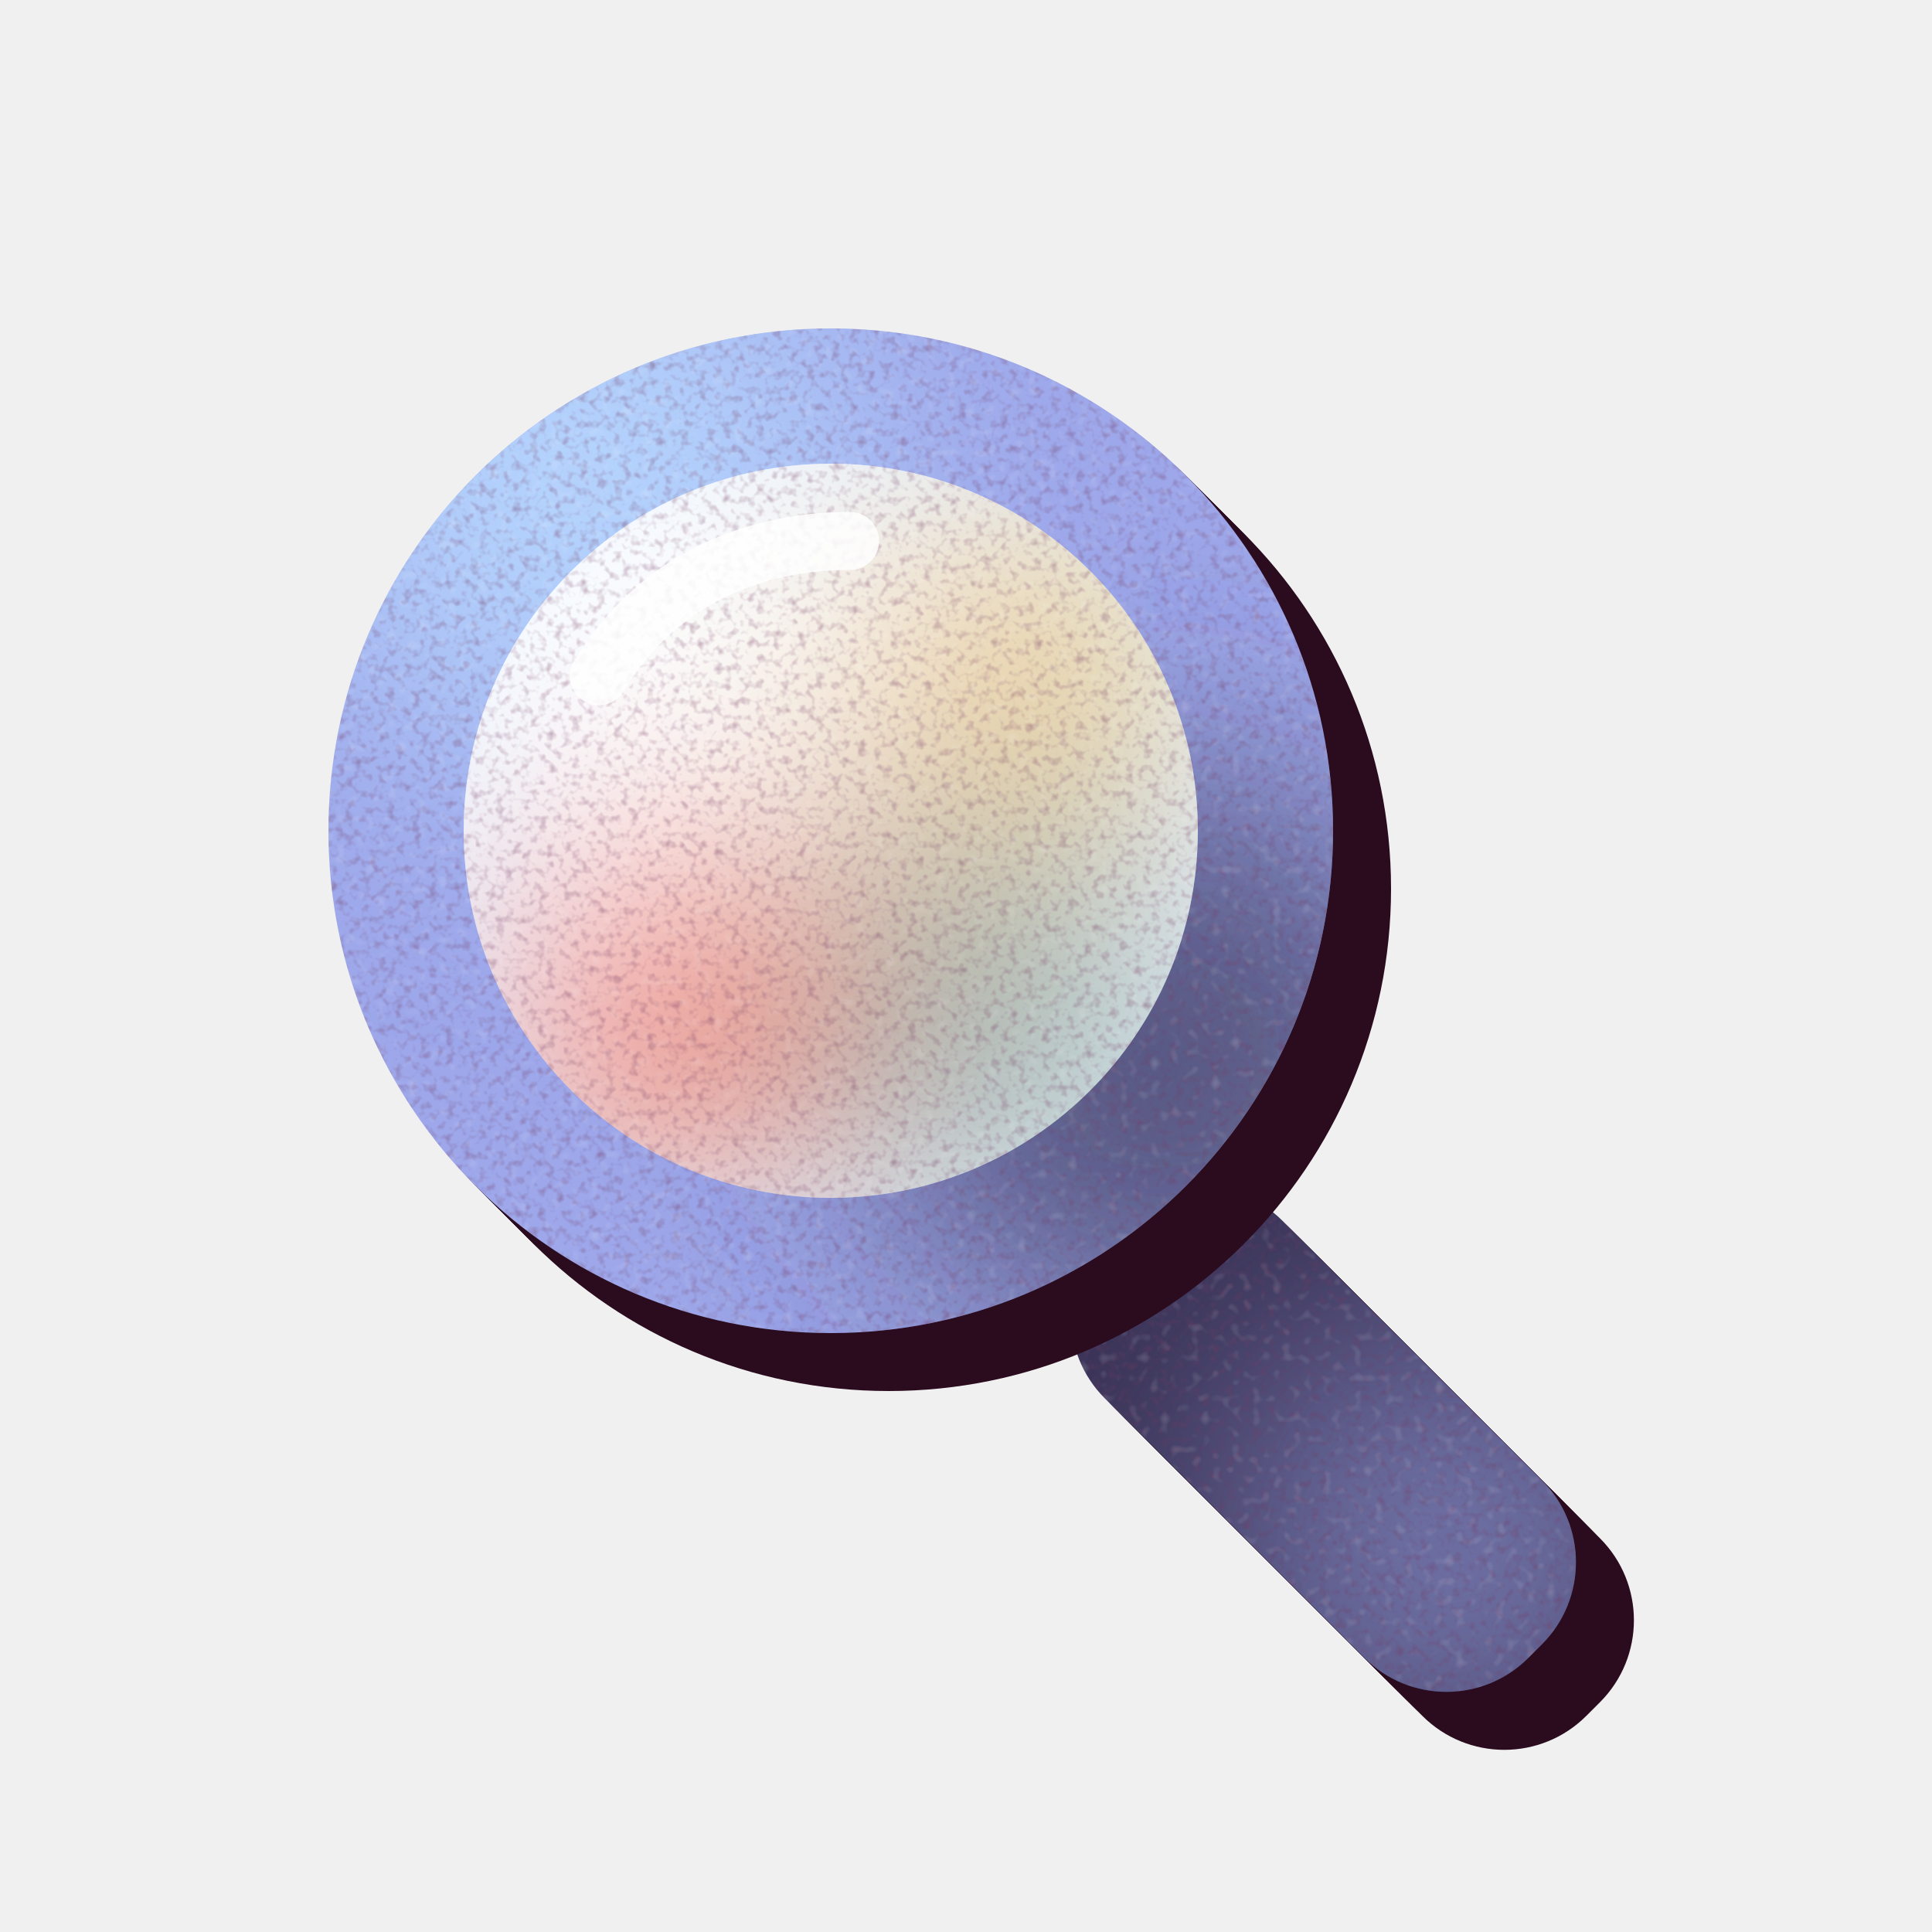
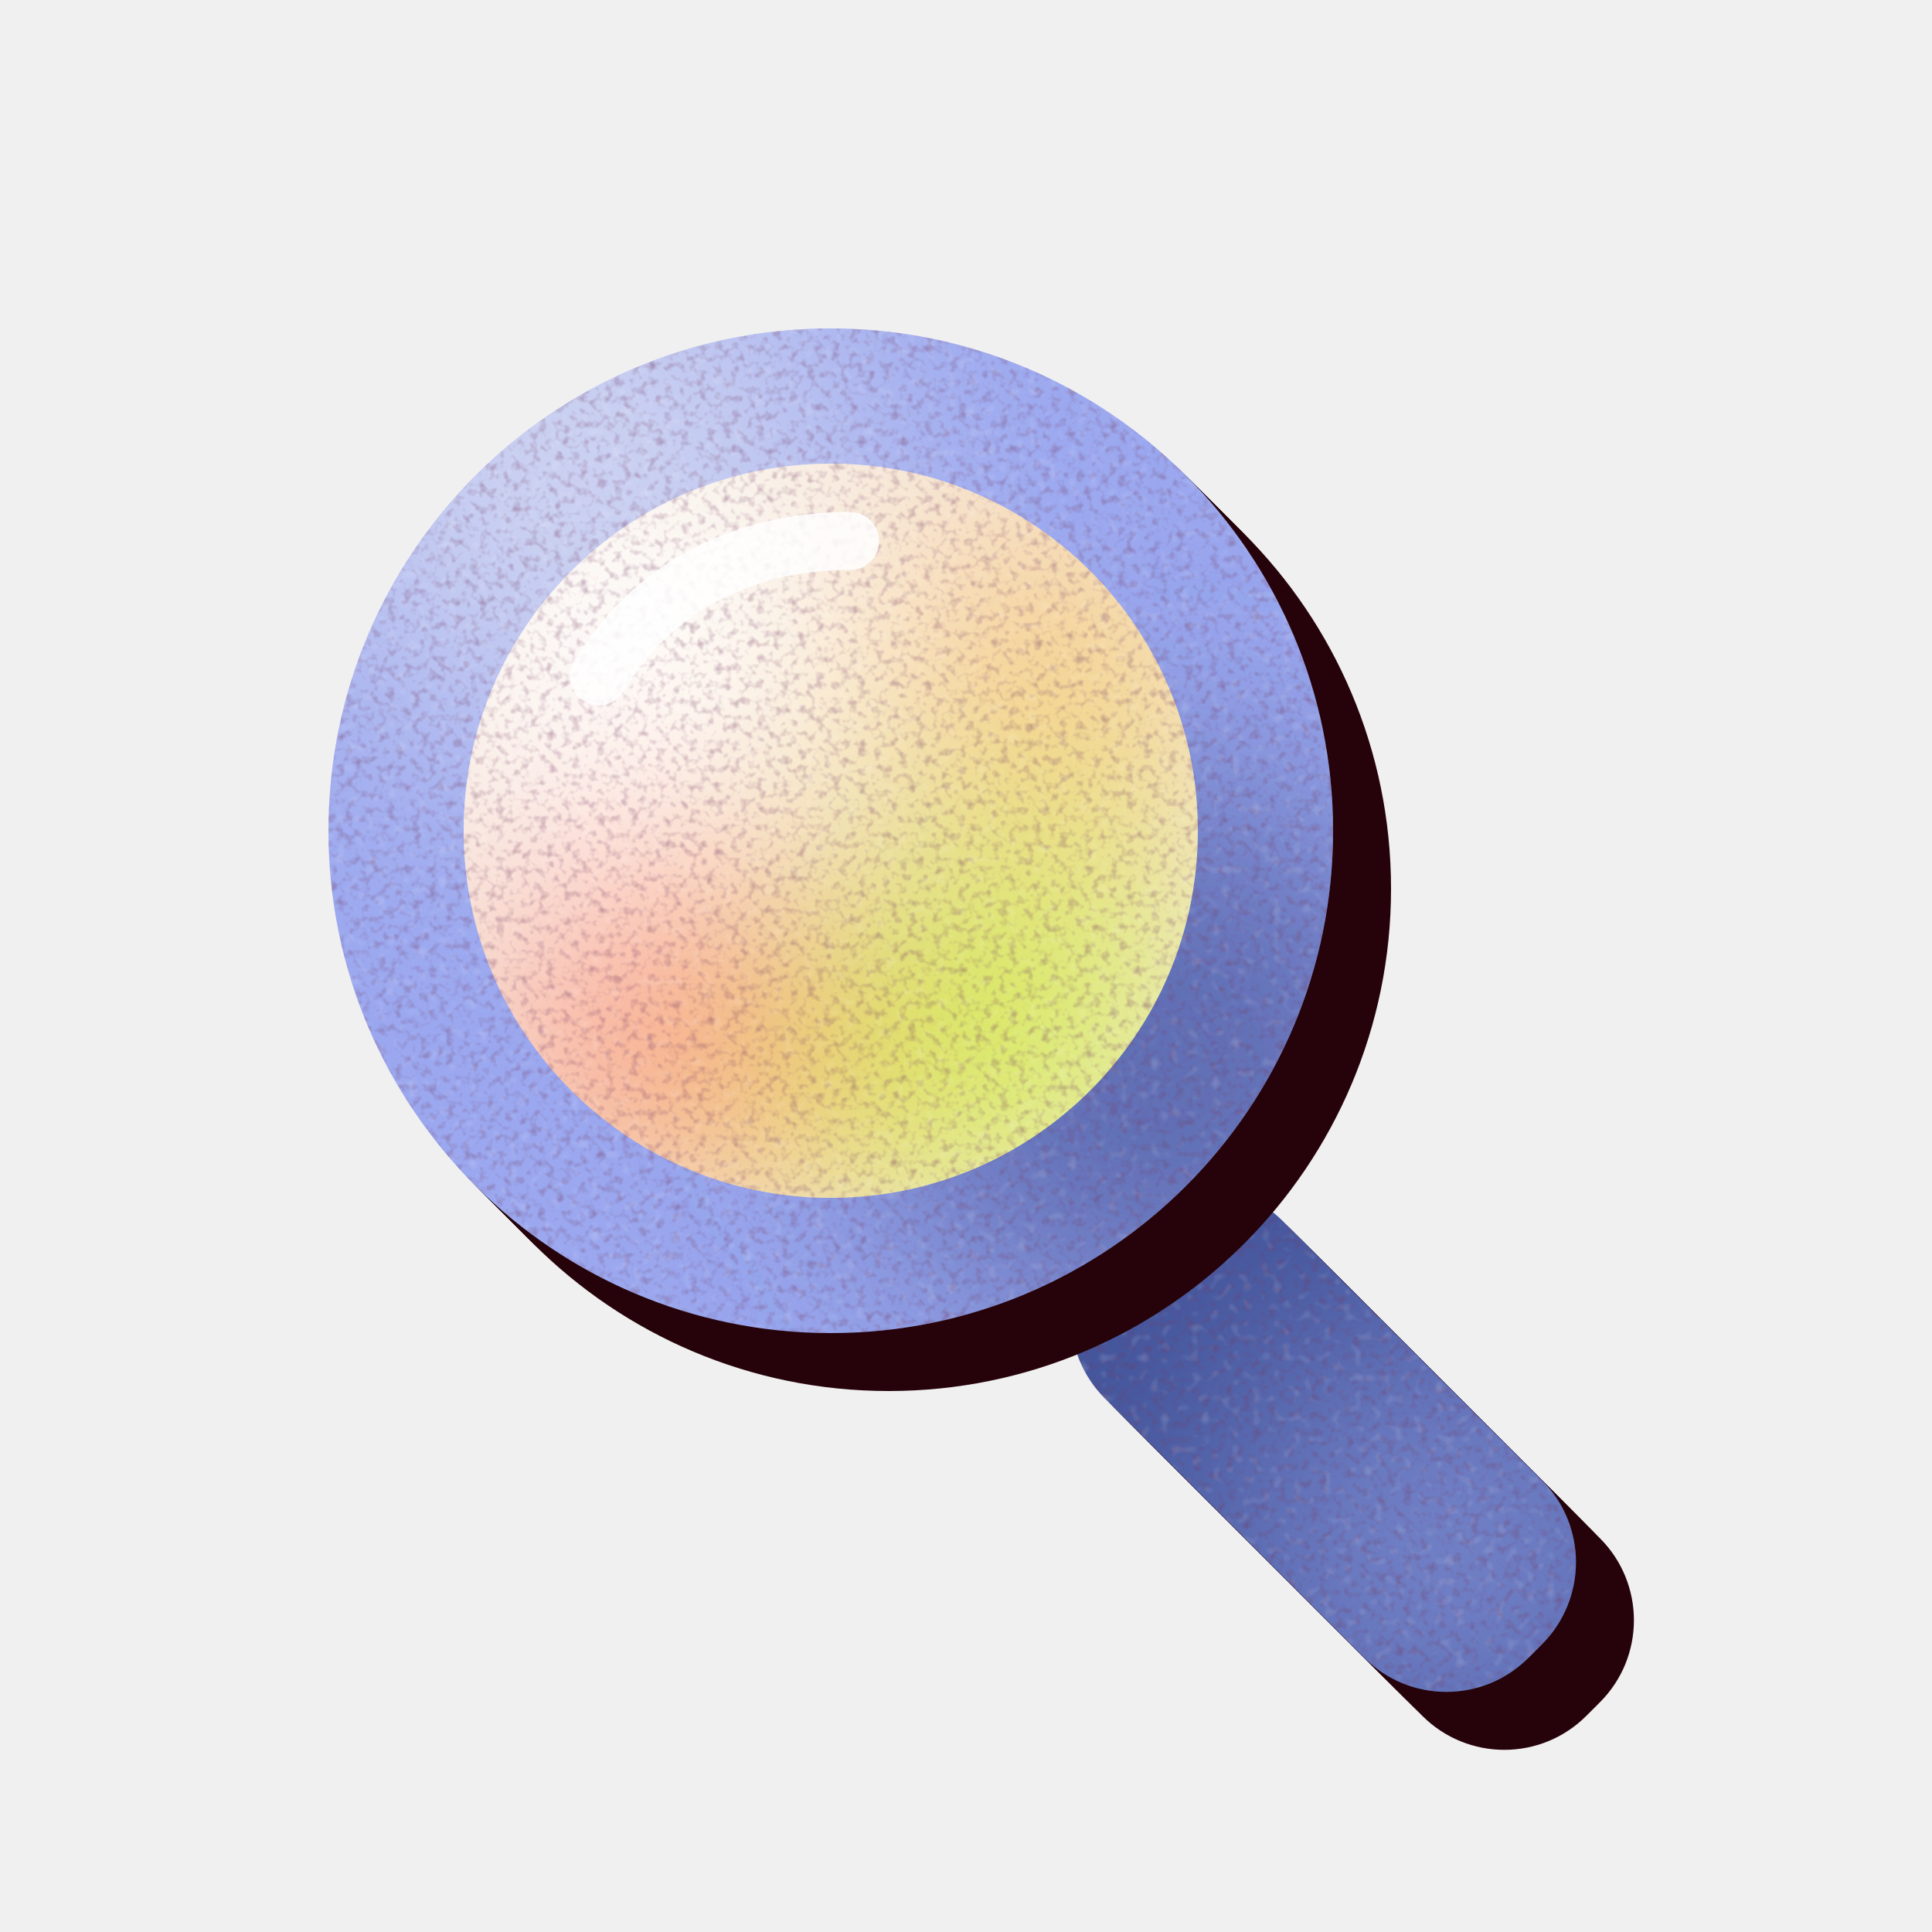
<svg xmlns="http://www.w3.org/2000/svg" viewBox="0 0 200 200" role="img" aria-label="Magnifier">
  <defs>
    <filter id="lupa-blur" x="-50%" y="-50%" width="200%" height="200%">
      <feGaussianBlur stdDeviation="13" />
    </filter>
    <filter id="lupa-blur2" x="-50%" y="-50%" width="200%" height="200%">
      <feGaussianBlur stdDeviation="6" />
    </filter>
    <filter id="lupa-grao" x="0" y="0" width="100%" height="100%">
      <feTurbulence type="fractalNoise" baseFrequency="1.15" numOctaves="2" seed="7" result="n" />
      <feColorMatrix in="n" type="matrix" values="0 0 0 0 0.17  0 0 0 0 0.04  0 0 0 0 0.12  1.6 0 0 0 -0.78" />
    </filter>
    <filter id="lupa-luz" x="0" y="0" width="100%" height="100%">
      <feTurbulence type="fractalNoise" baseFrequency="0.95" numOctaves="1" seed="11" result="n" />
      <feColorMatrix in="n" type="matrix" values="0 0 0 0 1  0 0 0 0 1  0 0 0 0 1  0 1.5 0 0 -0.85" />
    </filter>
  </defs>
-   <g transform="translate(6.00 6.00)" fill="#2B0B1E">
+   <g transform="translate(6.00 6.00)" fill="#26030A">
    <rect x="124" y="118" width="26" height="62" rx="12" transform="rotate(-45 137 149)" />
  </g>
-   <g transform="translate(5.00 5.00)" fill="#2B0B1E">
+   <g transform="translate(5.00 5.00)" fill="#26030A">
    <rect x="124" y="118" width="26" height="62" rx="12" transform="rotate(-45 137 149)" />
  </g>
-   <g transform="translate(4.00 4.00)" fill="#2B0B1E">
+   <g transform="translate(4.00 4.00)" fill="#26030A">
    <rect x="124" y="118" width="26" height="62" rx="12" transform="rotate(-45 137 149)" />
  </g>
-   <g transform="translate(3.00 3.00)" fill="#2B0B1E">
+   <g transform="translate(3.00 3.00)" fill="#26030A">
    <rect x="124" y="118" width="26" height="62" rx="12" transform="rotate(-45 137 149)" />
  </g>
-   <g transform="translate(2.00 2.00)" fill="#2B0B1E">
+   <g transform="translate(2.00 2.00)" fill="#26030A">
    <rect x="124" y="118" width="26" height="62" rx="12" transform="rotate(-45 137 149)" />
  </g>
-   <g transform="translate(1.00 1.00)" fill="#2B0B1E">
+   <g transform="translate(1.00 1.00)" fill="#26030A">
    <rect x="124" y="118" width="26" height="62" rx="12" transform="rotate(-45 137 149)" />
  </g>
  <clipPath id="lupa-c">
    <rect x="124" y="118" width="26" height="62" rx="12" transform="rotate(-45 137 149)" />
  </clipPath>
  <g clip-path="url(#lupa-c)">
-     <rect x="0" y="0" width="200" height="200" fill="#383154" />
+     <rect x="0" y="0" width="200" height="200" fill="#425399" />
    <g filter="url(#lupa-blur)">
-       <circle cx="150" cy="160" r="24" fill="#9DA7EA" opacity="0.6" />
+       <circle cx="150" cy="160" r="24" fill="#9BA8EF" opacity="0.6" />
    </g>
    <rect x="0" y="0" width="200" height="200" filter="url(#lupa-grao)" opacity=".55" />
    <rect x="0" y="0" width="200" height="200" filter="url(#lupa-luz)" opacity=".35" />
  </g>
-   <g transform="translate(6.00 6.00)" fill="#2B0B1E">
+   <g transform="translate(6.00 6.00)" fill="#26030A">
    <circle cx="86" cy="86" r="52" />
  </g>
-   <g transform="translate(5.25 5.25)" fill="#2B0B1E">
+   <g transform="translate(5.25 5.25)" fill="#26030A">
    <circle cx="86" cy="86" r="52" />
  </g>
-   <g transform="translate(4.50 4.50)" fill="#2B0B1E">
+   <g transform="translate(4.50 4.50)" fill="#26030A">
    <circle cx="86" cy="86" r="52" />
  </g>
-   <g transform="translate(3.75 3.75)" fill="#2B0B1E">
+   <g transform="translate(3.75 3.75)" fill="#26030A">
    <circle cx="86" cy="86" r="52" />
  </g>
-   <g transform="translate(3.00 3.00)" fill="#2B0B1E">
+   <g transform="translate(3.00 3.00)" fill="#26030A">
    <circle cx="86" cy="86" r="52" />
  </g>
-   <g transform="translate(2.25 2.25)" fill="#2B0B1E">
+   <g transform="translate(2.25 2.25)" fill="#26030A">
    <circle cx="86" cy="86" r="52" />
  </g>
-   <g transform="translate(1.50 1.50)" fill="#2B0B1E">
+   <g transform="translate(1.50 1.50)" fill="#26030A">
    <circle cx="86" cy="86" r="52" />
  </g>
-   <g transform="translate(0.75 0.75)" fill="#2B0B1E">
+   <g transform="translate(0.75 0.75)" fill="#26030A">
    <circle cx="86" cy="86" r="52" />
  </g>
  <clipPath id="lupa-a">
    <circle cx="86" cy="86" r="52" />
  </clipPath>
  <g clip-path="url(#lupa-a)">
-     <rect x="0" y="0" width="200" height="200" fill="#9DA7EA" />
+     <rect x="0" y="0" width="200" height="200" fill="#9BA8EF" />
    <g filter="url(#lupa-blur)">
-       <circle cx="60" cy="50" r="30" fill="#B7D8FF" opacity="0.9" />
-       <circle cx="120" cy="110" r="30" fill="#383154" opacity="0.7" />
+       <circle cx="60" cy="50" r="30" fill="#D1D7F2" opacity="0.9" />
+       <circle cx="120" cy="110" r="30" fill="#425399" opacity="0.7" />
    </g>
    <rect x="0" y="0" width="200" height="200" filter="url(#lupa-grao)" opacity=".55" />
    <rect x="0" y="0" width="200" height="200" filter="url(#lupa-luz)" opacity=".35" />
  </g>
  <clipPath id="lupa-b">
    <circle cx="86" cy="86" r="38" />
  </clipPath>
  <g clip-path="url(#lupa-b)">
-     <rect x="0" y="0" width="200" height="200" fill="#E4F0FF" />
+     <rect x="0" y="0" width="200" height="200" fill="#F4E7DC" />
    <g filter="url(#lupa-blur)">
      <circle cx="70" cy="70" r="26" fill="#FFFFFF" opacity="0.95" />
-       <circle cx="100" cy="104" r="20" fill="#96AA9F" opacity="0.9" />
-       <circle cx="70" cy="104" r="16" fill="#FC4D17" opacity="0.85" />
-       <circle cx="104" cy="70" r="16" fill="#EEBE55" opacity="0.85" />
+       <circle cx="100" cy="104" r="20" fill="#CBEE2F" opacity="0.9" />
+       <circle cx="70" cy="104" r="16" fill="#FF6533" opacity="0.85" />
+       <circle cx="104" cy="70" r="16" fill="#F7BB39" opacity="0.85" />
    </g>
    <rect x="0" y="0" width="200" height="200" filter="url(#lupa-grao)" opacity=".55" />
    <rect x="0" y="0" width="200" height="200" filter="url(#lupa-luz)" opacity=".35" />
  </g>
  <path d="M62 70c6-10 16-14 26-14" fill="none" stroke="#fff" stroke-width="6" stroke-linecap="round" opacity=".85" />
</svg>
